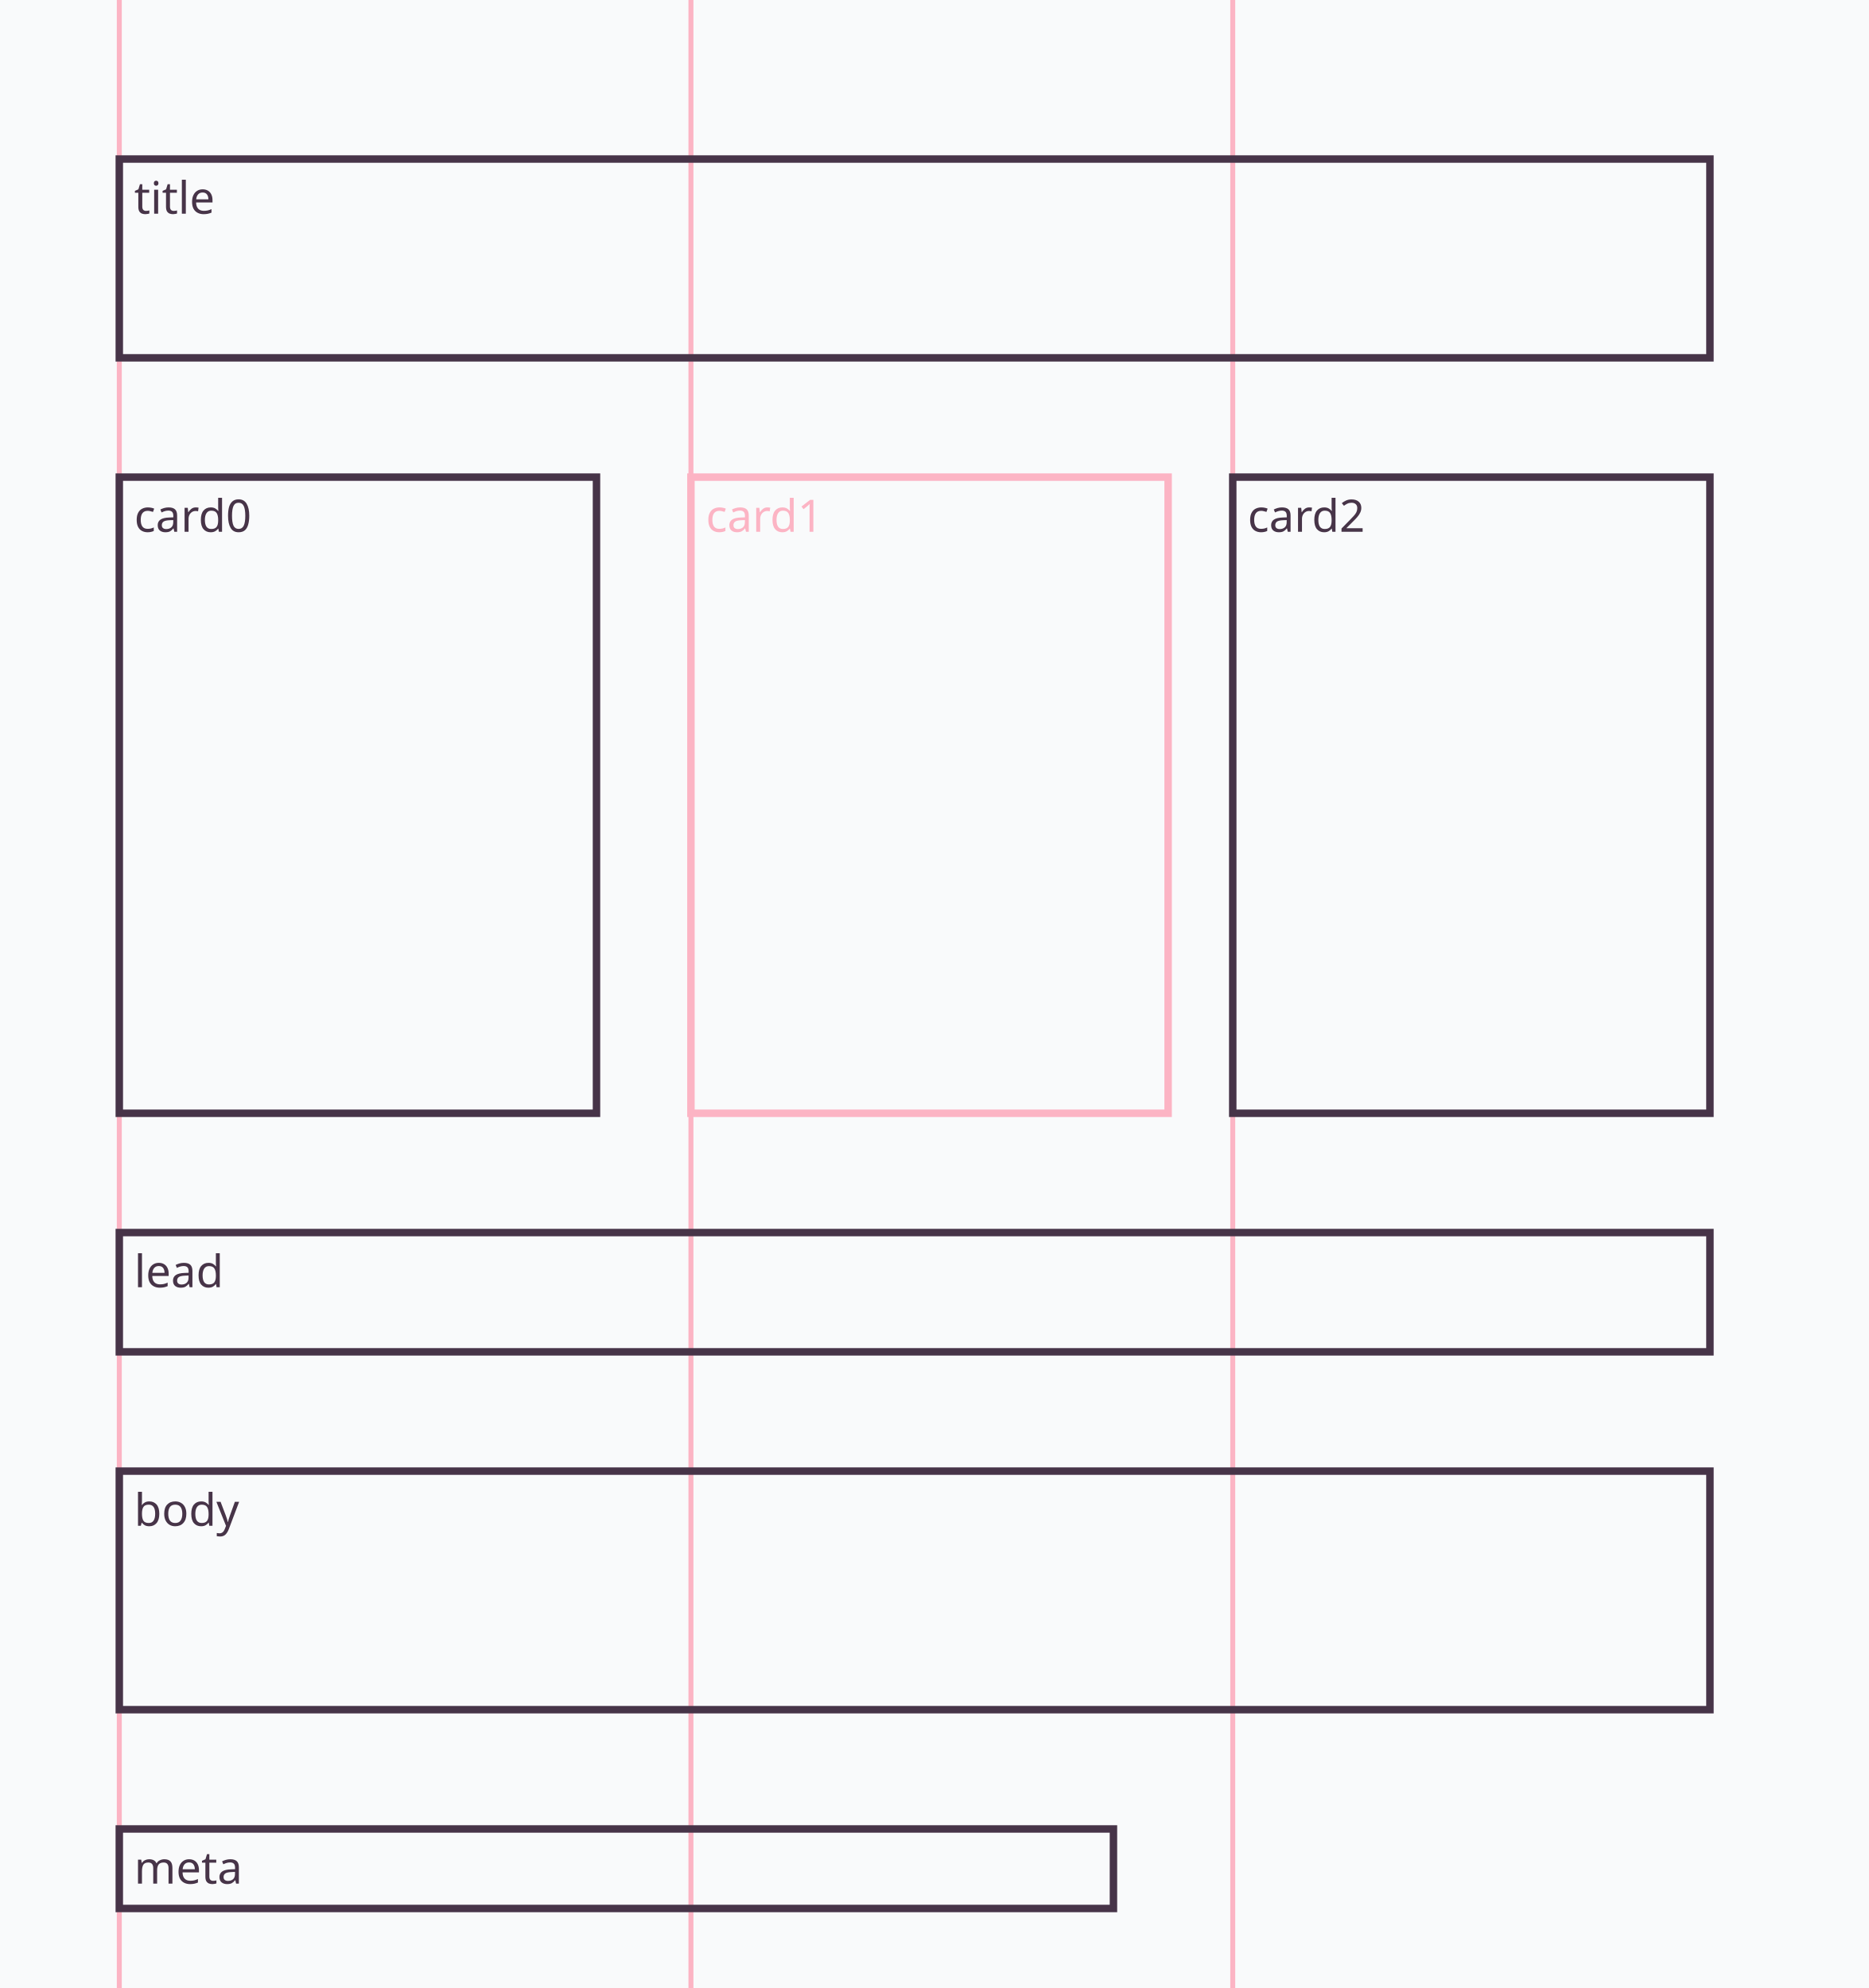
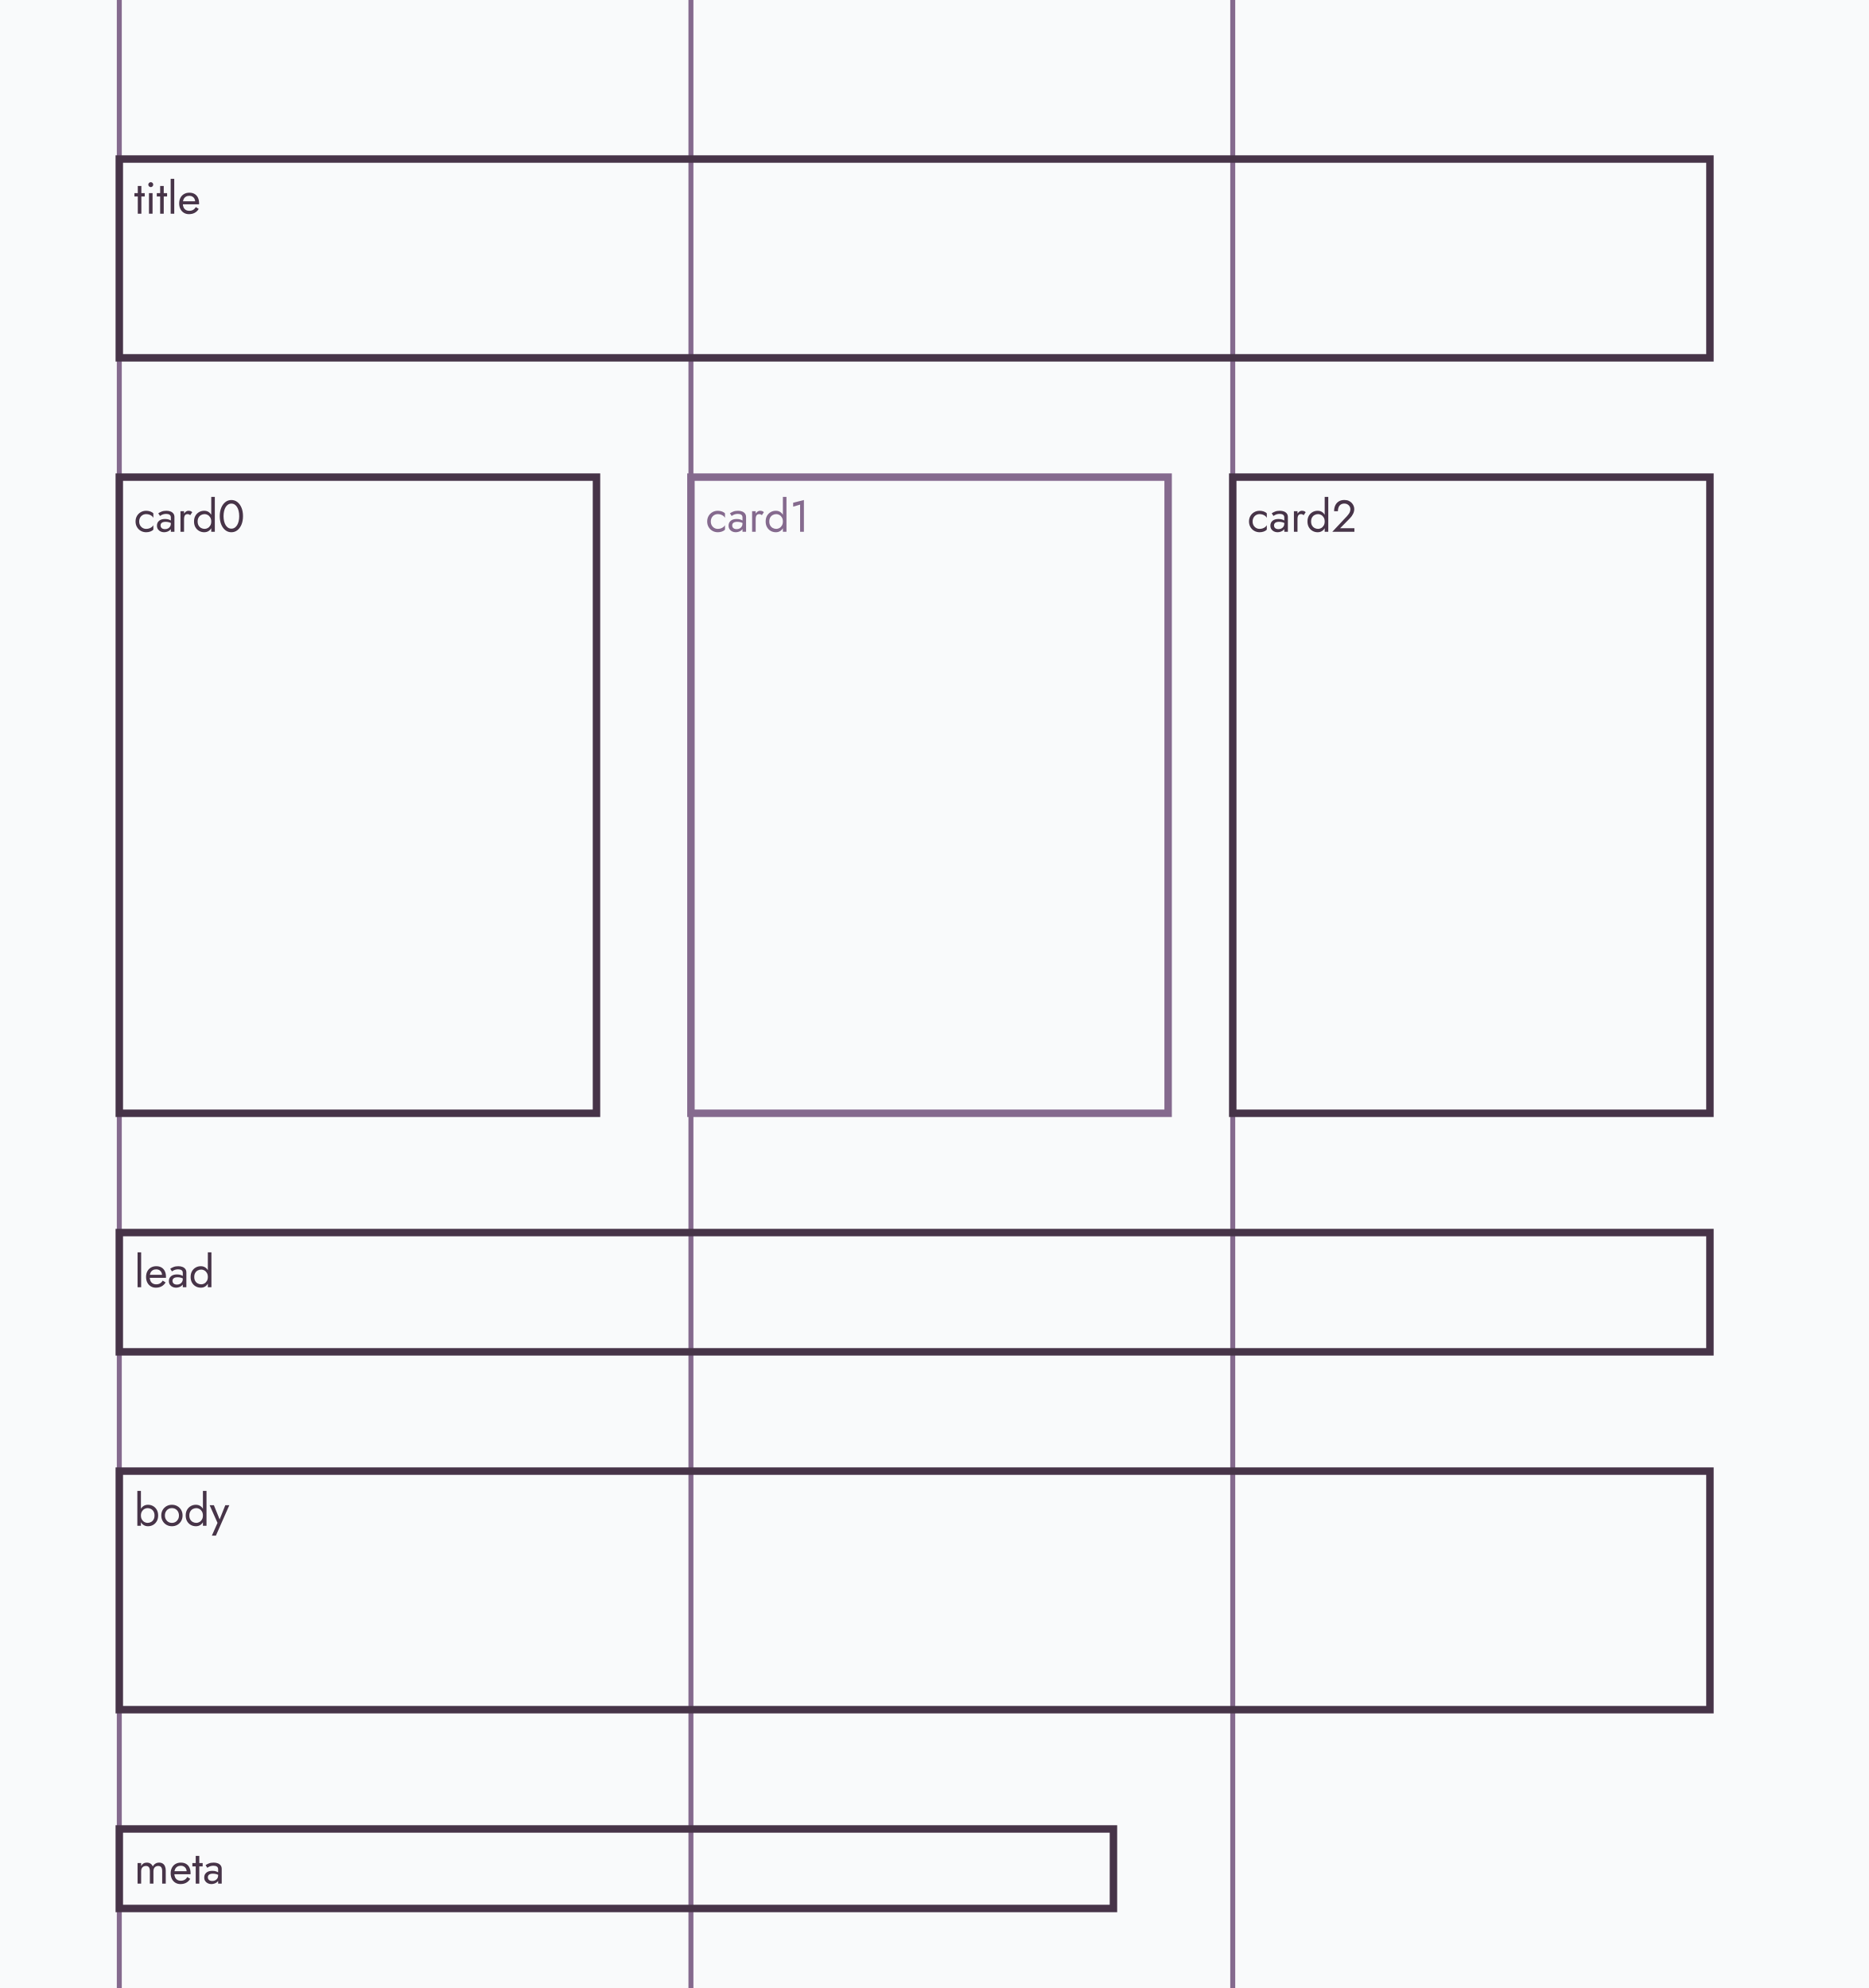
<svg xmlns="http://www.w3.org/2000/svg" viewBox="0 0 376 400" width="376" height="400">
  <rect width="100%" height="100%" fill="#f9fafb" />
-   <line x1="24" y1="0" x2="24" y2="400" stroke="#fcb4c4" stroke-width="1" />
-   <line x1="139" y1="0" x2="139" y2="400" stroke="#fcb4c4" stroke-width="1" />
-   <line x1="248" y1="0" x2="248" y2="400" stroke="#fcb4c4" stroke-width="1" />
+   <line x1="24" y1="0" x2="24" y2="400" stroke="#856a8e" stroke-width="1" />
+   <line x1="139" y1="0" x2="139" y2="400" stroke="#856a8e" stroke-width="1" />
+   <line x1="248" y1="0" x2="248" y2="400" stroke="#856a8e" stroke-width="1" />
  <rect x="24" y="96" width="96" height="128" fill="none" stroke="#473448" stroke-width="1.5" />
-   <text x="27" y="107" font-family="Jost, sans-serif" font-size="9" fill="#473448">card0</text>
-   <rect x="139" y="96" width="96" height="128" fill="none" stroke="#fcb4c4" stroke-width="1.5" />
-   <text x="142" y="107" font-family="Jost, sans-serif" font-size="9" fill="#fcb4c4">card1</text>
+   <path d="M27.999 104.93Q27.999 104.498 28.183 104.161Q28.368 103.823 28.688 103.634Q29.007 103.445 29.412 103.445Q29.745 103.445 30.038 103.548Q30.33 103.652 30.546 103.823Q30.762 103.994 30.852 104.201V103.301Q30.636 103.049 30.236 102.91Q29.835 102.77 29.412 102.77Q28.809 102.77 28.323 103.049Q27.837 103.328 27.553 103.814Q27.27 104.3 27.27 104.93Q27.27 105.551 27.553 106.041Q27.837 106.532 28.323 106.811Q28.809 107.09 29.412 107.09Q29.835 107.09 30.236 106.951Q30.636 106.811 30.852 106.559V105.659Q30.762 105.857 30.546 106.032Q30.33 106.208 30.038 106.311Q29.745 106.415 29.412 106.415Q29.007 106.415 28.688 106.222Q28.368 106.028 28.183 105.695Q27.999 105.362 27.999 104.93Z" fill="#473448" />
+   <path d="M32.301 105.722Q32.301 105.497 32.409 105.335Q32.517 105.173 32.737 105.083Q32.958 104.993 33.309 104.993Q33.687 104.993 34.02 105.088Q34.353 105.182 34.668 105.398V104.975Q34.605 104.894 34.425 104.763Q34.245 104.633 33.944 104.529Q33.642 104.426 33.192 104.426Q32.427 104.426 31.999 104.791Q31.572 105.155 31.572 105.758Q31.572 106.181 31.77 106.478Q31.968 106.775 32.297 106.933Q32.625 107.09 33.003 107.09Q33.345 107.09 33.691 106.964Q34.038 106.838 34.276 106.577Q34.515 106.316 34.515 105.92L34.371 105.38Q34.371 105.704 34.213 105.951Q34.056 106.199 33.79 106.334Q33.525 106.469 33.192 106.469Q32.931 106.469 32.728 106.383Q32.526 106.298 32.413 106.127Q32.301 105.956 32.301 105.722ZM32.193 103.814Q32.292 103.742 32.463 103.643Q32.634 103.544 32.882 103.472Q33.129 103.4 33.435 103.4Q33.624 103.4 33.795 103.436Q33.966 103.472 34.096 103.553Q34.227 103.634 34.299 103.773Q34.371 103.913 34.371 104.129V107.0H35.091V104.03Q35.091 103.625 34.889 103.346Q34.686 103.067 34.322 102.918Q33.957 102.77 33.471 102.77Q32.895 102.77 32.486 102.941Q32.076 103.112 31.842 103.283Z" fill="#473448" />
+   <path d="M37.026 102.86H36.306V107.0H37.026ZM38.277 103.652 38.673 103.058Q38.511 102.887 38.318 102.828Q38.124 102.77 37.899 102.77Q37.611 102.77 37.332 102.995Q37.053 103.22 36.877 103.602Q36.702 103.985 36.702 104.48H37.026Q37.026 104.183 37.085 103.949Q37.143 103.715 37.296 103.58Q37.449 103.445 37.719 103.445Q37.899 103.445 38.016 103.494Q38.133 103.544 38.277 103.652Z" fill="#473448" />
+   <path d="M42.498 99.98V107.0H43.218V99.98ZM39.033 104.93Q39.033 105.596 39.312 106.082Q39.591 106.568 40.059 106.829Q40.527 107.09 41.085 107.09Q41.607 107.09 41.994 106.829Q42.381 106.568 42.602 106.082Q42.822 105.596 42.822 104.93Q42.822 104.255 42.602 103.773Q42.381 103.292 41.994 103.031Q41.607 102.77 41.085 102.77Q40.527 102.77 40.059 103.031Q39.591 103.292 39.312 103.773Q39.033 104.255 39.033 104.93ZM39.762 104.93Q39.762 104.453 39.956 104.12Q40.149 103.787 40.473 103.616Q40.797 103.445 41.175 103.445Q41.49 103.445 41.796 103.616Q42.102 103.787 42.3 104.12Q42.498 104.453 42.498 104.93Q42.498 105.407 42.3 105.74Q42.102 106.073 41.796 106.244Q41.49 106.415 41.175 106.415Q40.797 106.415 40.473 106.244Q40.149 106.073 39.956 105.74Q39.762 105.407 39.762 104.93Z" fill="#473448" />
+   <path d="M44.973 103.85Q44.973 103.301 45.081 102.838Q45.189 102.374 45.396 102.036Q45.603 101.699 45.896 101.514Q46.188 101.33 46.548 101.33Q46.917 101.33 47.205 101.514Q47.493 101.699 47.7 102.036Q47.907 102.374 48.015 102.838Q48.123 103.301 48.123 103.85Q48.123 104.399 48.015 104.862Q47.907 105.326 47.7 105.663Q47.493 106.001 47.205 106.186Q46.917 106.37 46.548 106.37Q46.188 106.37 45.896 106.186Q45.603 106.001 45.396 105.663Q45.189 105.326 45.081 104.862Q44.973 104.399 44.973 103.85ZM44.208 103.85Q44.208 104.795 44.505 105.524Q44.802 106.253 45.329 106.672Q45.855 107.09 46.548 107.09Q47.241 107.09 47.768 106.672Q48.294 106.253 48.591 105.524Q48.888 104.795 48.888 103.85Q48.888 102.905 48.591 102.176Q48.294 101.447 47.768 101.029Q47.241 100.61 46.548 100.61Q45.855 100.61 45.329 101.029Q44.802 101.447 44.505 102.176Q44.208 102.905 44.208 103.85Z" fill="#473448" />
+   <rect x="139" y="96" width="96" height="128" fill="none" stroke="#856a8e" stroke-width="1.5" />
+   <path d="M142.999 104.93Q142.999 104.498 143.183 104.161Q143.368 103.823 143.688 103.634Q144.007 103.445 144.412 103.445Q144.745 103.445 145.038 103.548Q145.33 103.652 145.546 103.823Q145.762 103.994 145.852 104.201V103.301Q145.636 103.049 145.236 102.91Q144.835 102.77 144.412 102.77Q143.809 102.77 143.323 103.049Q142.837 103.328 142.553 103.814Q142.27 104.3 142.27 104.93Q142.27 105.551 142.553 106.041Q142.837 106.532 143.323 106.811Q143.809 107.09 144.412 107.09Q144.835 107.09 145.236 106.951Q145.636 106.811 145.852 106.559V105.659Q145.762 105.857 145.546 106.032Q145.33 106.208 145.038 106.311Q144.745 106.415 144.412 106.415Q144.007 106.415 143.688 106.222Q143.368 106.028 143.183 105.695Q142.999 105.362 142.999 104.93Z" fill="#856a8e" />
+   <path d="M147.301 105.722Q147.301 105.497 147.409 105.335Q147.517 105.173 147.738 105.083Q147.958 104.993 148.309 104.993Q148.687 104.993 149.02 105.088Q149.353 105.182 149.668 105.398V104.975Q149.605 104.894 149.425 104.763Q149.245 104.633 148.944 104.529Q148.642 104.426 148.192 104.426Q147.427 104.426 147 104.791Q146.572 105.155 146.572 105.758Q146.572 106.181 146.77 106.478Q146.968 106.775 147.296 106.933Q147.625 107.09 148.003 107.09Q148.345 107.09 148.691 106.964Q149.038 106.838 149.276 106.577Q149.515 106.316 149.515 105.92L149.371 105.38Q149.371 105.704 149.213 105.951Q149.056 106.199 148.791 106.334Q148.525 106.469 148.192 106.469Q147.931 106.469 147.728 106.383Q147.526 106.298 147.413 106.127Q147.301 105.956 147.301 105.722ZM147.193 103.814Q147.292 103.742 147.463 103.643Q147.634 103.544 147.881 103.472Q148.129 103.4 148.435 103.4Q148.624 103.4 148.795 103.436Q148.966 103.472 149.096 103.553Q149.227 103.634 149.299 103.773Q149.371 103.913 149.371 104.129V107.0H150.091V104.03Q150.091 103.625 149.888 103.346Q149.686 103.067 149.321 102.918Q148.957 102.77 148.471 102.77Q147.895 102.77 147.486 102.941Q147.076 103.112 146.842 103.283Z" fill="#856a8e" />
+   <path d="M152.026 102.86H151.306V107.0H152.026ZM153.277 103.652 153.673 103.058Q153.511 102.887 153.317 102.828Q153.124 102.77 152.899 102.77Q152.611 102.77 152.332 102.995Q152.053 103.22 151.877 103.602Q151.702 103.985 151.702 104.48H152.026Q152.026 104.183 152.084 103.949Q152.143 103.715 152.296 103.58Q152.449 103.445 152.719 103.445Q152.899 103.445 153.016 103.494Q153.133 103.544 153.277 103.652Z" fill="#856a8e" />
+   <path d="M157.498 99.98V107.0H158.218V99.98ZM154.033 104.93Q154.033 105.596 154.312 106.082Q154.591 106.568 155.059 106.829Q155.527 107.09 156.085 107.09Q156.607 107.09 156.994 106.829Q157.381 106.568 157.601 106.082Q157.822 105.596 157.822 104.93Q157.822 104.255 157.601 103.773Q157.381 103.292 156.994 103.031Q156.607 102.77 156.085 102.77Q155.527 102.77 155.059 103.031Q154.591 103.292 154.312 103.773Q154.033 104.255 154.033 104.93ZM154.762 104.93Q154.762 104.453 154.956 104.12Q155.149 103.787 155.473 103.616Q155.797 103.445 156.175 103.445Q156.49 103.445 156.796 103.616Q157.102 103.787 157.3 104.12Q157.498 104.453 157.498 104.93Q157.498 105.407 157.3 105.74Q157.102 106.073 156.796 106.244Q156.49 106.415 156.175 106.415Q155.797 106.415 155.473 106.244Q155.149 106.073 154.956 105.74Q154.762 105.407 154.762 104.93Z" fill="#856a8e" />
+   <path d="M159.568 101.942 160.963 101.528V107.0H161.728V100.61L159.568 101.15Z" fill="#856a8e" />
  <rect x="248" y="96" width="96" height="128" fill="none" stroke="#473448" stroke-width="1.5" />
-   <text x="251" y="107" font-family="Jost, sans-serif" font-size="9" fill="#473448">card2</text>
+   <path d="M251.999 104.93Q251.999 104.498 252.183 104.161Q252.368 103.823 252.688 103.634Q253.007 103.445 253.412 103.445Q253.745 103.445 254.038 103.548Q254.33 103.652 254.546 103.823Q254.762 103.994 254.852 104.201V103.301Q254.636 103.049 254.236 102.91Q253.835 102.77 253.412 102.77Q252.809 102.77 252.323 103.049Q251.837 103.328 251.553 103.814Q251.27 104.3 251.27 104.93Q251.27 105.551 251.553 106.041Q251.837 106.532 252.323 106.811Q252.809 107.09 253.412 107.09Q253.835 107.09 254.236 106.951Q254.636 106.811 254.852 106.559V105.659Q254.762 105.857 254.546 106.032Q254.33 106.208 254.038 106.311Q253.745 106.415 253.412 106.415Q253.007 106.415 252.688 106.222Q252.368 106.028 252.183 105.695Q251.999 105.362 251.999 104.93Z" fill="#473448" />
+   <path d="M256.301 105.722Q256.301 105.497 256.409 105.335Q256.517 105.173 256.737 105.083Q256.958 104.993 257.309 104.993Q257.687 104.993 258.02 105.088Q258.353 105.182 258.668 105.398V104.975Q258.605 104.894 258.425 104.763Q258.245 104.633 257.943 104.529Q257.642 104.426 257.192 104.426Q256.427 104.426 256 104.791Q255.572 105.155 255.572 105.758Q255.572 106.181 255.77 106.478Q255.968 106.775 256.296 106.933Q256.625 107.09 257.003 107.09Q257.345 107.09 257.692 106.964Q258.038 106.838 258.276 106.577Q258.515 106.316 258.515 105.92L258.371 105.38Q258.371 105.704 258.213 105.951Q258.056 106.199 257.79 106.334Q257.525 106.469 257.192 106.469Q256.931 106.469 256.728 106.383Q256.526 106.298 256.413 106.127Q256.301 105.956 256.301 105.722ZM256.193 103.814Q256.292 103.742 256.463 103.643Q256.634 103.544 256.882 103.472Q257.129 103.4 257.435 103.4Q257.624 103.4 257.795 103.436Q257.966 103.472 258.096 103.553Q258.227 103.634 258.299 103.773Q258.371 103.913 258.371 104.129V107.0H259.091V104.03Q259.091 103.625 258.889 103.346Q258.686 103.067 258.322 102.918Q257.957 102.77 257.471 102.77Q256.895 102.77 256.486 102.941Q256.076 103.112 255.842 103.283Z" fill="#473448" />
+   <path d="M261.026 102.86H260.306V107.0H261.026ZM262.277 103.652 262.673 103.058Q262.511 102.887 262.317 102.828Q262.124 102.77 261.899 102.77Q261.611 102.77 261.332 102.995Q261.053 103.22 260.877 103.602Q260.702 103.985 260.702 104.48H261.026Q261.026 104.183 261.084 103.949Q261.143 103.715 261.296 103.58Q261.449 103.445 261.719 103.445Q261.899 103.445 262.016 103.494Q262.133 103.544 262.277 103.652Z" fill="#473448" />
+   <path d="M266.498 99.98V107.0H267.218V99.98ZM263.033 104.93Q263.033 105.596 263.312 106.082Q263.591 106.568 264.059 106.829Q264.527 107.09 265.085 107.09Q265.607 107.09 265.994 106.829Q266.381 106.568 266.601 106.082Q266.822 105.596 266.822 104.93Q266.822 104.255 266.601 103.773Q266.381 103.292 265.994 103.031Q265.607 102.77 265.085 102.77Q264.527 102.77 264.059 103.031Q263.591 103.292 263.312 103.773Q263.033 104.255 263.033 104.93ZM263.762 104.93Q263.762 104.453 263.955 104.12Q264.149 103.787 264.473 103.616Q264.797 103.445 265.175 103.445Q265.49 103.445 265.796 103.616Q266.102 103.787 266.3 104.12Q266.498 104.453 266.498 104.93Q266.498 105.407 266.3 105.74Q266.102 106.073 265.796 106.244Q265.49 106.415 265.175 106.415Q264.797 106.415 264.473 106.244Q264.149 106.073 263.955 105.74Q263.762 105.407 263.762 104.93Z" fill="#473448" />
+   <path d="M268.028 107.0H272.474V106.28H269.603L271.61 104.237Q271.979 103.859 272.213 103.382Q272.447 102.905 272.447 102.419Q272.447 102.131 272.33 101.816Q272.213 101.501 271.97 101.227Q271.727 100.952 271.349 100.776Q270.971 100.601 270.449 100.601Q269.801 100.601 269.337 100.885Q268.874 101.168 268.631 101.677Q268.388 102.185 268.388 102.86H269.153Q269.153 102.383 269.306 102.036Q269.459 101.69 269.751 101.505Q270.044 101.321 270.449 101.321Q270.737 101.321 270.962 101.42Q271.187 101.519 271.344 101.681Q271.502 101.843 271.583 102.041Q271.664 102.239 271.664 102.446Q271.664 102.698 271.587 102.928Q271.511 103.157 271.362 103.377Q271.214 103.598 271.007 103.823Z" fill="#473448" />
  <rect x="24" y="32" width="320" height="40" fill="none" stroke="#473448" stroke-width="1.5" />
-   <text x="27" y="43" font-family="Jost, sans-serif" font-size="9" fill="#473448">title</text>
+   <path d="M27.045 38.86V39.535H29.115V38.86ZM27.72 37.42V43.0H28.44V37.42Z" fill="#473448" />
+   <path d="M29.835 37.15Q29.835 37.348 29.983 37.496Q30.132 37.645 30.33 37.645Q30.537 37.645 30.681 37.496Q30.825 37.348 30.825 37.15Q30.825 36.943 30.681 36.799Q30.537 36.655 30.33 36.655Q30.132 36.655 29.983 36.799Q29.835 36.943 29.835 37.15ZM29.97 38.86V43.0H30.69V38.86Z" fill="#473448" />
+   <path d="M31.545 38.86V39.535H33.615V38.86ZM32.22 37.42V43.0H32.94V37.42Z" fill="#473448" />
+   <path d="M34.335 35.98V43.0H35.055V35.98Z" fill="#473448" />
+   <path d="M38.007 43.09Q38.673 43.09 39.163 42.825Q39.654 42.559 39.978 42.037L39.393 41.668Q39.168 42.046 38.844 42.23Q38.52 42.415 38.097 42.415Q37.674 42.415 37.377 42.235Q37.08 42.055 36.927 41.713Q36.774 41.371 36.774 40.885Q36.783 40.408 36.941 40.079Q37.098 39.751 37.391 39.575Q37.683 39.4 38.097 39.4Q38.448 39.4 38.709 39.553Q38.97 39.706 39.118 39.976Q39.267 40.246 39.267 40.615Q39.267 40.678 39.24 40.772Q39.213 40.867 39.186 40.912L39.474 40.498H36.504V41.11H40.041Q40.041 41.092 40.045 41.025Q40.05 40.957 40.05 40.894Q40.05 40.237 39.816 39.76Q39.582 39.283 39.145 39.026Q38.709 38.77 38.097 38.77Q37.485 38.77 37.022 39.04Q36.558 39.31 36.301 39.796Q36.045 40.282 36.045 40.93Q36.045 41.569 36.292 42.055Q36.54 42.541 36.986 42.816Q37.431 43.09 38.007 43.09Z" fill="#473448" />
  <rect x="24" y="248" width="320" height="24" fill="none" stroke="#473448" stroke-width="1.5" />
-   <text x="27" y="259" font-family="Jost, sans-serif" font-size="9" fill="#473448">lead</text>
+   <path d="M27.675 251.98V259.0H28.395V251.98Z" fill="#473448" />
+   <path d="M31.347 259.09Q32.013 259.09 32.504 258.825Q32.994 258.559 33.318 258.037L32.733 257.668Q32.508 258.046 32.184 258.231Q31.86 258.415 31.437 258.415Q31.014 258.415 30.717 258.235Q30.42 258.055 30.267 257.713Q30.114 257.371 30.114 256.885Q30.123 256.408 30.28 256.079Q30.438 255.751 30.73 255.576Q31.023 255.4 31.437 255.4Q31.788 255.4 32.049 255.553Q32.31 255.706 32.459 255.976Q32.607 256.246 32.607 256.615Q32.607 256.678 32.58 256.773Q32.553 256.867 32.526 256.912L32.814 256.498H29.844V257.11H33.381Q33.381 257.092 33.386 257.024Q33.39 256.957 33.39 256.894Q33.39 256.237 33.156 255.76Q32.922 255.283 32.486 255.026Q32.049 254.77 31.437 254.77Q30.825 254.77 30.361 255.04Q29.898 255.31 29.642 255.796Q29.385 256.282 29.385 256.93Q29.385 257.569 29.633 258.055Q29.88 258.541 30.325 258.815Q30.771 259.09 31.347 259.09Z" fill="#473448" />
+   <path d="M34.704 257.722Q34.704 257.497 34.812 257.335Q34.92 257.173 35.141 257.083Q35.361 256.993 35.712 256.993Q36.09 256.993 36.423 257.087Q36.756 257.182 37.071 257.398V256.975Q37.008 256.894 36.828 256.764Q36.648 256.633 36.346 256.529Q36.045 256.426 35.595 256.426Q34.83 256.426 34.403 256.79Q33.975 257.155 33.975 257.758Q33.975 258.181 34.173 258.478Q34.371 258.775 34.7 258.933Q35.028 259.09 35.406 259.09Q35.748 259.09 36.094 258.964Q36.441 258.838 36.679 258.577Q36.918 258.316 36.918 257.92L36.774 257.38Q36.774 257.704 36.617 257.952Q36.459 258.199 36.194 258.334Q35.928 258.469 35.595 258.469Q35.334 258.469 35.131 258.384Q34.929 258.298 34.816 258.127Q34.704 257.956 34.704 257.722ZM34.596 255.814Q34.695 255.742 34.866 255.643Q35.037 255.544 35.284 255.472Q35.532 255.4 35.838 255.4Q36.027 255.4 36.198 255.436Q36.369 255.472 36.499 255.553Q36.63 255.634 36.702 255.774Q36.774 255.913 36.774 256.129V259.0H37.494V256.03Q37.494 255.625 37.291 255.346Q37.089 255.067 36.724 254.918Q36.36 254.77 35.874 254.77Q35.298 254.77 34.889 254.941Q34.479 255.112 34.245 255.283Z" fill="#473448" />
+   <path d="M41.814 251.98V259.0H42.534V251.98ZM38.349 256.93Q38.349 257.596 38.628 258.082Q38.907 258.568 39.375 258.829Q39.843 259.09 40.401 259.09Q40.923 259.09 41.31 258.829Q41.697 258.568 41.917 258.082Q42.138 257.596 42.138 256.93Q42.138 256.255 41.917 255.774Q41.697 255.292 41.31 255.031Q40.923 254.77 40.401 254.77Q39.843 254.77 39.375 255.031Q38.907 255.292 38.628 255.774Q38.349 256.255 38.349 256.93ZM39.078 256.93Q39.078 256.453 39.271 256.12Q39.465 255.787 39.789 255.616Q40.113 255.445 40.491 255.445Q40.806 255.445 41.112 255.616Q41.418 255.787 41.616 256.12Q41.814 256.453 41.814 256.93Q41.814 257.407 41.616 257.74Q41.418 258.073 41.112 258.244Q40.806 258.415 40.491 258.415Q40.113 258.415 39.789 258.244Q39.465 258.073 39.271 257.74Q39.078 257.407 39.078 256.93Z" fill="#473448" />
  <rect x="24" y="296" width="320" height="48" fill="none" stroke="#473448" stroke-width="1.5" />
-   <text x="27" y="307" font-family="Jost, sans-serif" font-size="9" fill="#473448">body</text>
+   <path d="M28.35 299.98H27.63V307.0H28.35ZM31.815 304.93Q31.815 304.255 31.536 303.774Q31.257 303.292 30.793 303.031Q30.33 302.77 29.763 302.77Q29.25 302.77 28.858 303.031Q28.467 303.292 28.246 303.774Q28.026 304.255 28.026 304.93Q28.026 305.596 28.246 306.082Q28.467 306.568 28.858 306.829Q29.25 307.09 29.763 307.09Q30.33 307.09 30.793 306.829Q31.257 306.568 31.536 306.082Q31.815 305.596 31.815 304.93ZM31.086 304.93Q31.086 305.407 30.892 305.74Q30.699 306.073 30.38 306.244Q30.06 306.415 29.673 306.415Q29.358 306.415 29.052 306.244Q28.746 306.073 28.548 305.74Q28.35 305.407 28.35 304.93Q28.35 304.453 28.548 304.12Q28.746 303.787 29.052 303.616Q29.358 303.445 29.673 303.445Q30.06 303.445 30.38 303.616Q30.699 303.787 30.892 304.12Q31.086 304.453 31.086 304.93Z" fill="#473448" />
+   <path d="M32.445 304.93Q32.445 305.551 32.728 306.041Q33.012 306.532 33.498 306.811Q33.984 307.09 34.587 307.09Q35.199 307.09 35.681 306.811Q36.162 306.532 36.446 306.041Q36.729 305.551 36.729 304.93Q36.729 304.3 36.446 303.814Q36.162 303.328 35.681 303.049Q35.199 302.77 34.587 302.77Q33.984 302.77 33.498 303.049Q33.012 303.328 32.728 303.814Q32.445 304.3 32.445 304.93ZM33.174 304.93Q33.174 304.498 33.358 304.16Q33.543 303.823 33.862 303.634Q34.182 303.445 34.587 303.445Q34.992 303.445 35.312 303.634Q35.631 303.823 35.816 304.16Q36.0 304.498 36.0 304.93Q36.0 305.362 35.816 305.695Q35.631 306.028 35.312 306.221Q34.992 306.415 34.587 306.415Q34.182 306.415 33.862 306.221Q33.543 306.028 33.358 305.695Q33.174 305.362 33.174 304.93Z" fill="#473448" />
+   <path d="M40.824 299.98V307.0H41.544V299.98ZM37.359 304.93Q37.359 305.596 37.638 306.082Q37.917 306.568 38.385 306.829Q38.853 307.09 39.411 307.09Q39.933 307.09 40.32 306.829Q40.707 306.568 40.928 306.082Q41.148 305.596 41.148 304.93Q41.148 304.255 40.928 303.774Q40.707 303.292 40.32 303.031Q39.933 302.77 39.411 302.77Q38.853 302.77 38.385 303.031Q37.917 303.292 37.638 303.774Q37.359 304.255 37.359 304.93ZM38.088 304.93Q38.088 304.453 38.282 304.12Q38.475 303.787 38.799 303.616Q39.123 303.445 39.501 303.445Q39.816 303.445 40.122 303.616Q40.428 303.787 40.626 304.12Q40.824 304.453 40.824 304.93Q40.824 305.407 40.626 305.74Q40.428 306.073 40.122 306.244Q39.816 306.415 39.501 306.415Q39.123 306.415 38.799 306.244Q38.475 306.073 38.282 305.74Q38.088 305.407 38.088 304.93Z" fill="#473448" />
+   <path d="M46.134 302.86H45.324L44.046 306.064L44.343 306.1L43.029 302.86H42.174L43.758 306.415L42.624 308.98H43.434Z" fill="#473448" />
  <rect x="24" y="368" width="200" height="16" fill="none" stroke="#473448" stroke-width="1.5" />
-   <text x="27" y="379" font-family="Jost, sans-serif" font-size="9" fill="#473448">meta</text>
+   <path d="M33.345 376.39Q33.345 375.877 33.188 375.513Q33.03 375.148 32.733 374.959Q32.436 374.77 32.013 374.77Q31.599 374.77 31.275 374.963Q30.951 375.157 30.735 375.544Q30.591 375.175 30.28 374.972Q29.97 374.77 29.538 374.77Q29.151 374.77 28.867 374.941Q28.584 375.112 28.395 375.463V374.86H27.675V379.0H28.395V376.48Q28.395 376.156 28.512 375.922Q28.629 375.688 28.845 375.567Q29.061 375.445 29.358 375.445Q29.763 375.445 29.956 375.697Q30.15 375.949 30.15 376.48V379.0H30.87V376.48Q30.87 376.156 30.987 375.922Q31.104 375.688 31.32 375.567Q31.536 375.445 31.833 375.445Q32.238 375.445 32.431 375.697Q32.625 375.949 32.625 376.48V379.0H33.345Z" fill="#473448" />
+   <path d="M36.297 379.09Q36.963 379.09 37.453 378.825Q37.944 378.559 38.268 378.037L37.683 377.668Q37.458 378.046 37.134 378.231Q36.81 378.415 36.387 378.415Q35.964 378.415 35.667 378.235Q35.37 378.055 35.217 377.713Q35.064 377.371 35.064 376.885Q35.073 376.408 35.23 376.079Q35.388 375.751 35.68 375.575Q35.973 375.4 36.387 375.4Q36.738 375.4 36.999 375.553Q37.26 375.706 37.408 375.976Q37.557 376.246 37.557 376.615Q37.557 376.678 37.53 376.773Q37.503 376.867 37.476 376.912L37.764 376.498H34.794V377.11H38.331Q38.331 377.092 38.335 377.024Q38.34 376.957 38.34 376.894Q38.34 376.237 38.106 375.76Q37.872 375.283 37.435 375.026Q36.999 374.77 36.387 374.77Q35.775 374.77 35.311 375.04Q34.848 375.31 34.591 375.796Q34.335 376.282 34.335 376.93Q34.335 377.569 34.582 378.055Q34.83 378.541 35.275 378.815Q35.721 379.09 36.297 379.09Z" fill="#473448" />
+   <path d="M38.7 374.86V375.535H40.77V374.86ZM39.375 373.42V379.0H40.095V373.42Z" fill="#473448" />
+   <path d="M41.814 377.722Q41.814 377.497 41.922 377.335Q42.03 377.173 42.25 377.083Q42.471 376.993 42.822 376.993Q43.2 376.993 43.533 377.087Q43.866 377.182 44.181 377.398V376.975Q44.118 376.894 43.938 376.764Q43.758 376.633 43.456 376.529Q43.155 376.426 42.705 376.426Q41.94 376.426 41.512 376.79Q41.085 377.155 41.085 377.758Q41.085 378.181 41.283 378.478Q41.481 378.775 41.809 378.933Q42.138 379.09 42.516 379.09Q42.858 379.09 43.204 378.964Q43.551 378.838 43.789 378.577Q44.028 378.316 44.028 377.92L43.884 377.38Q43.884 377.704 43.726 377.952Q43.569 378.199 43.303 378.334Q43.038 378.469 42.705 378.469Q42.444 378.469 42.241 378.384Q42.039 378.298 41.926 378.127Q41.814 377.956 41.814 377.722ZM41.706 375.814Q41.805 375.742 41.976 375.643Q42.147 375.544 42.394 375.472Q42.642 375.4 42.948 375.4Q43.137 375.4 43.308 375.436Q43.479 375.472 43.609 375.553Q43.74 375.634 43.812 375.774Q43.884 375.913 43.884 376.129V379.0H44.604V376.03Q44.604 375.625 44.401 375.346Q44.199 375.067 43.834 374.918Q43.47 374.77 42.984 374.77Q42.408 374.77 41.998 374.941Q41.589 375.112 41.355 375.283Z" fill="#473448" />
</svg>
